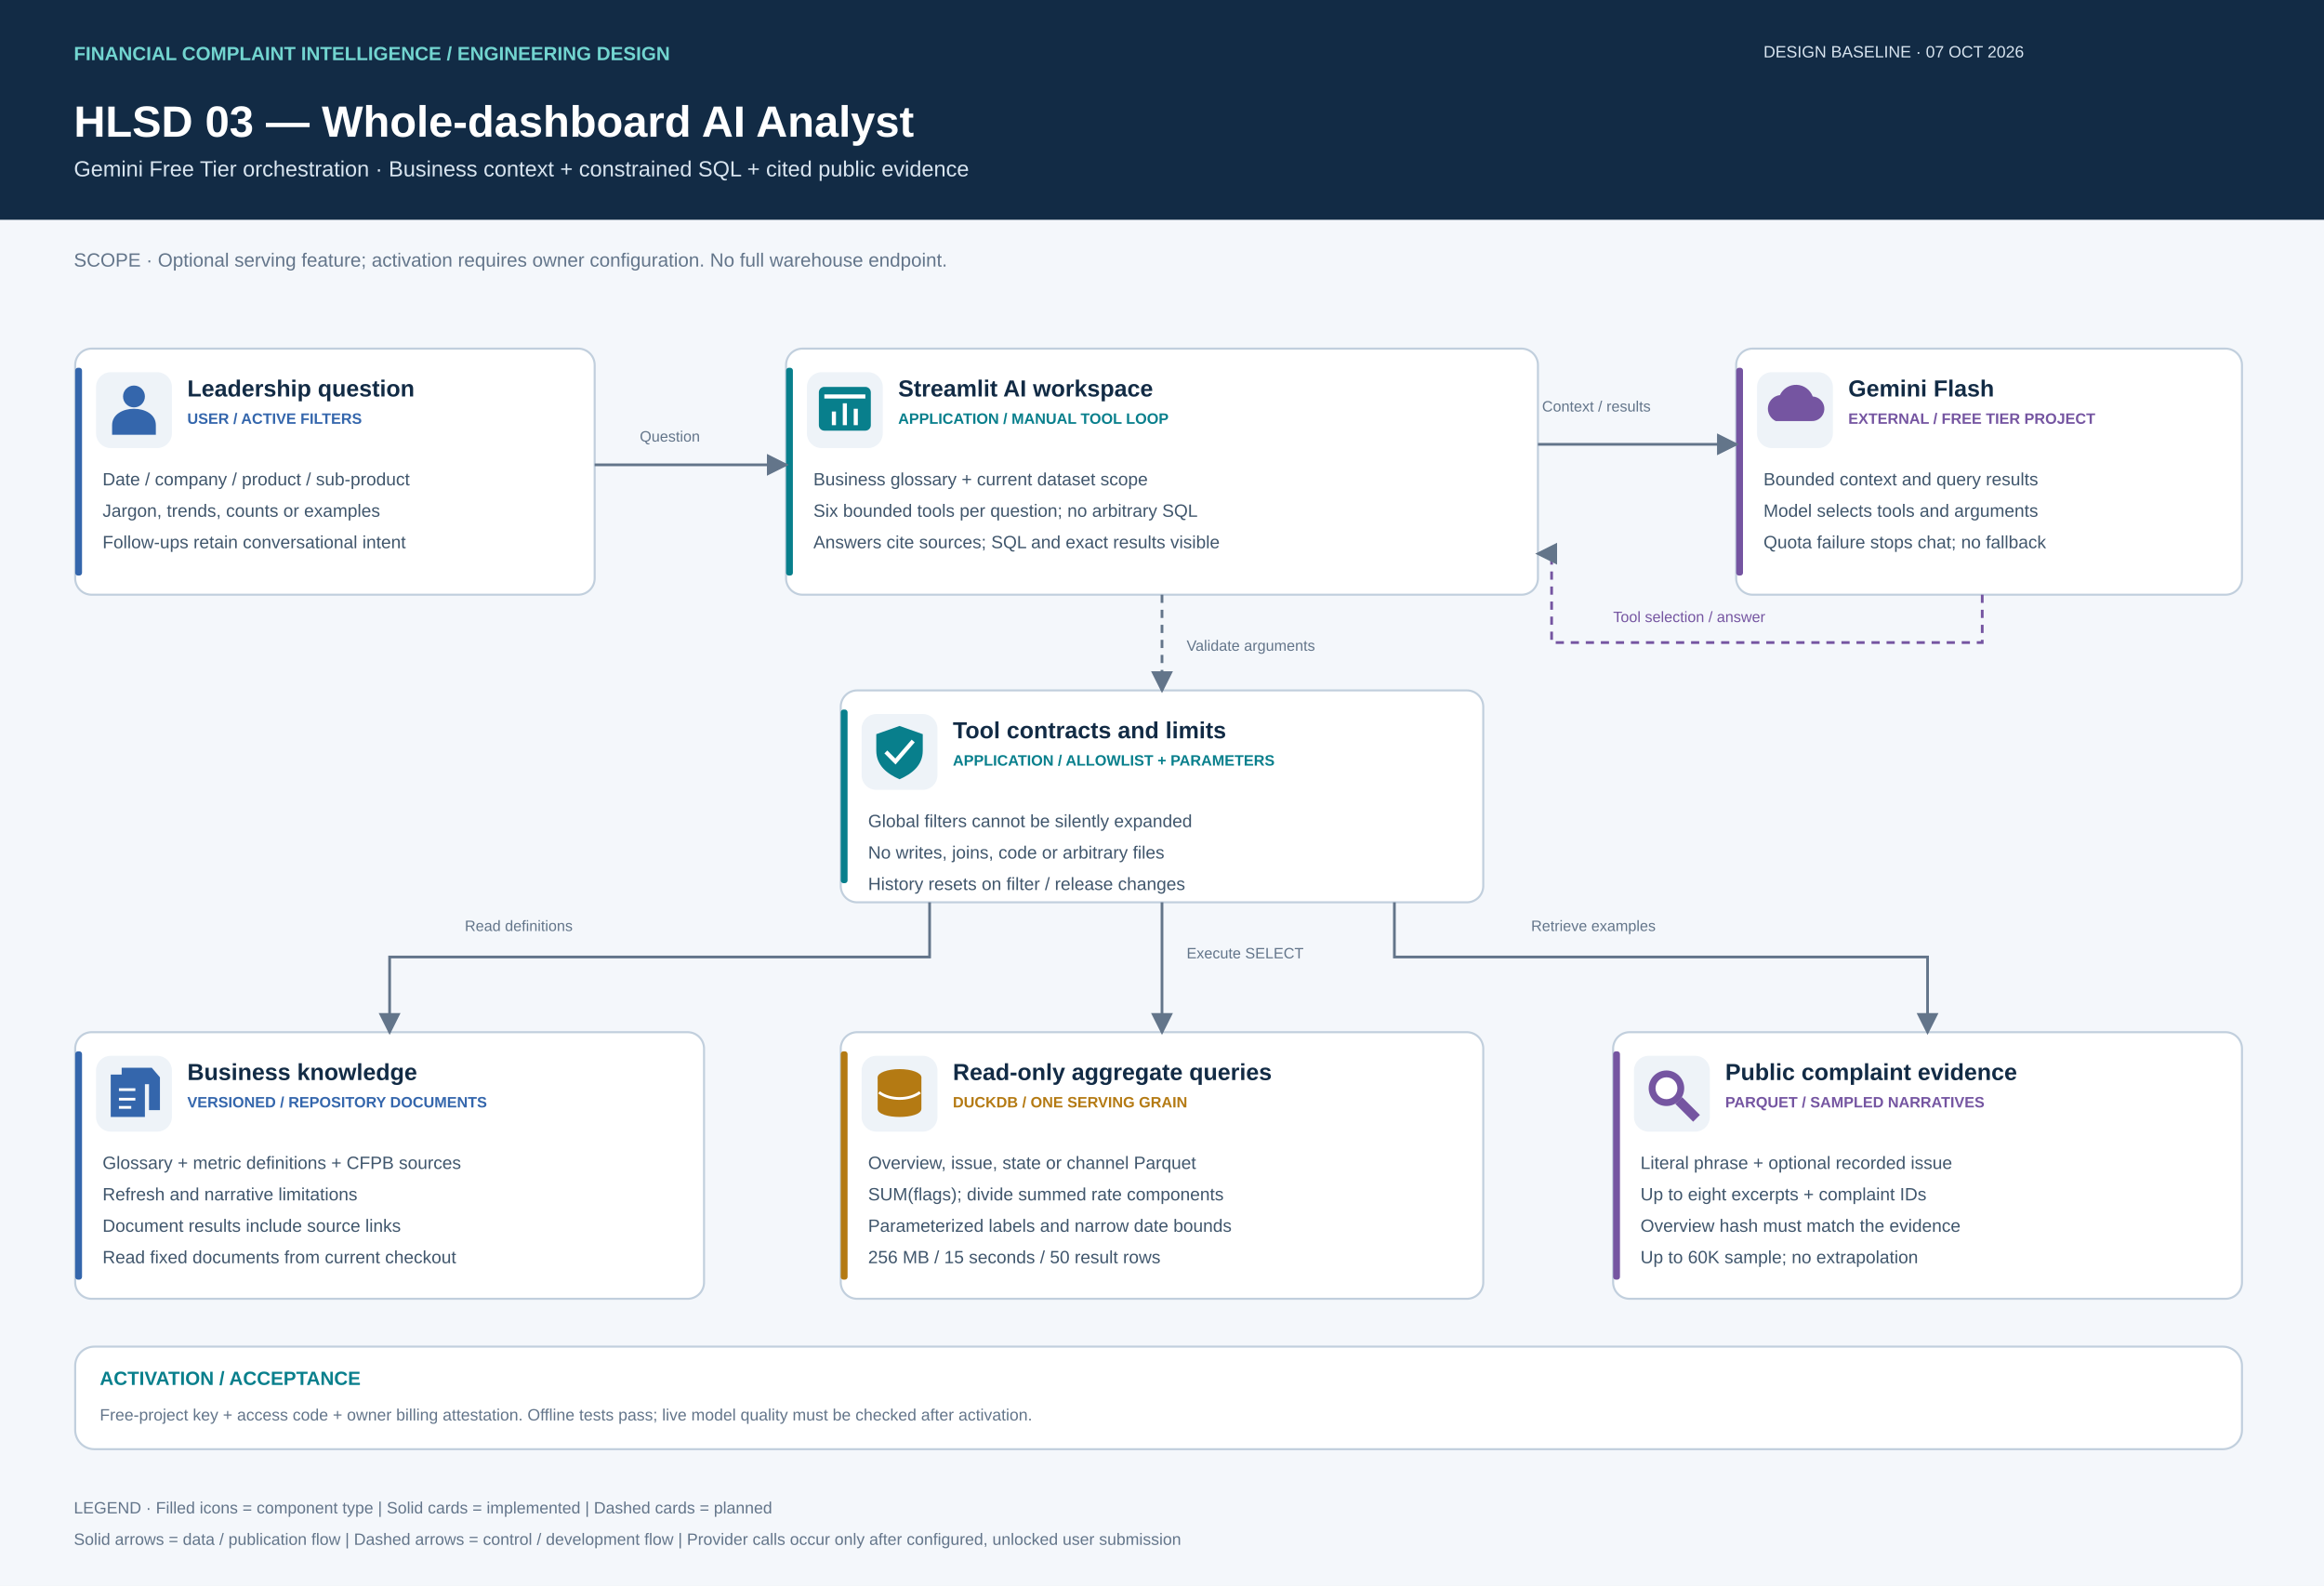
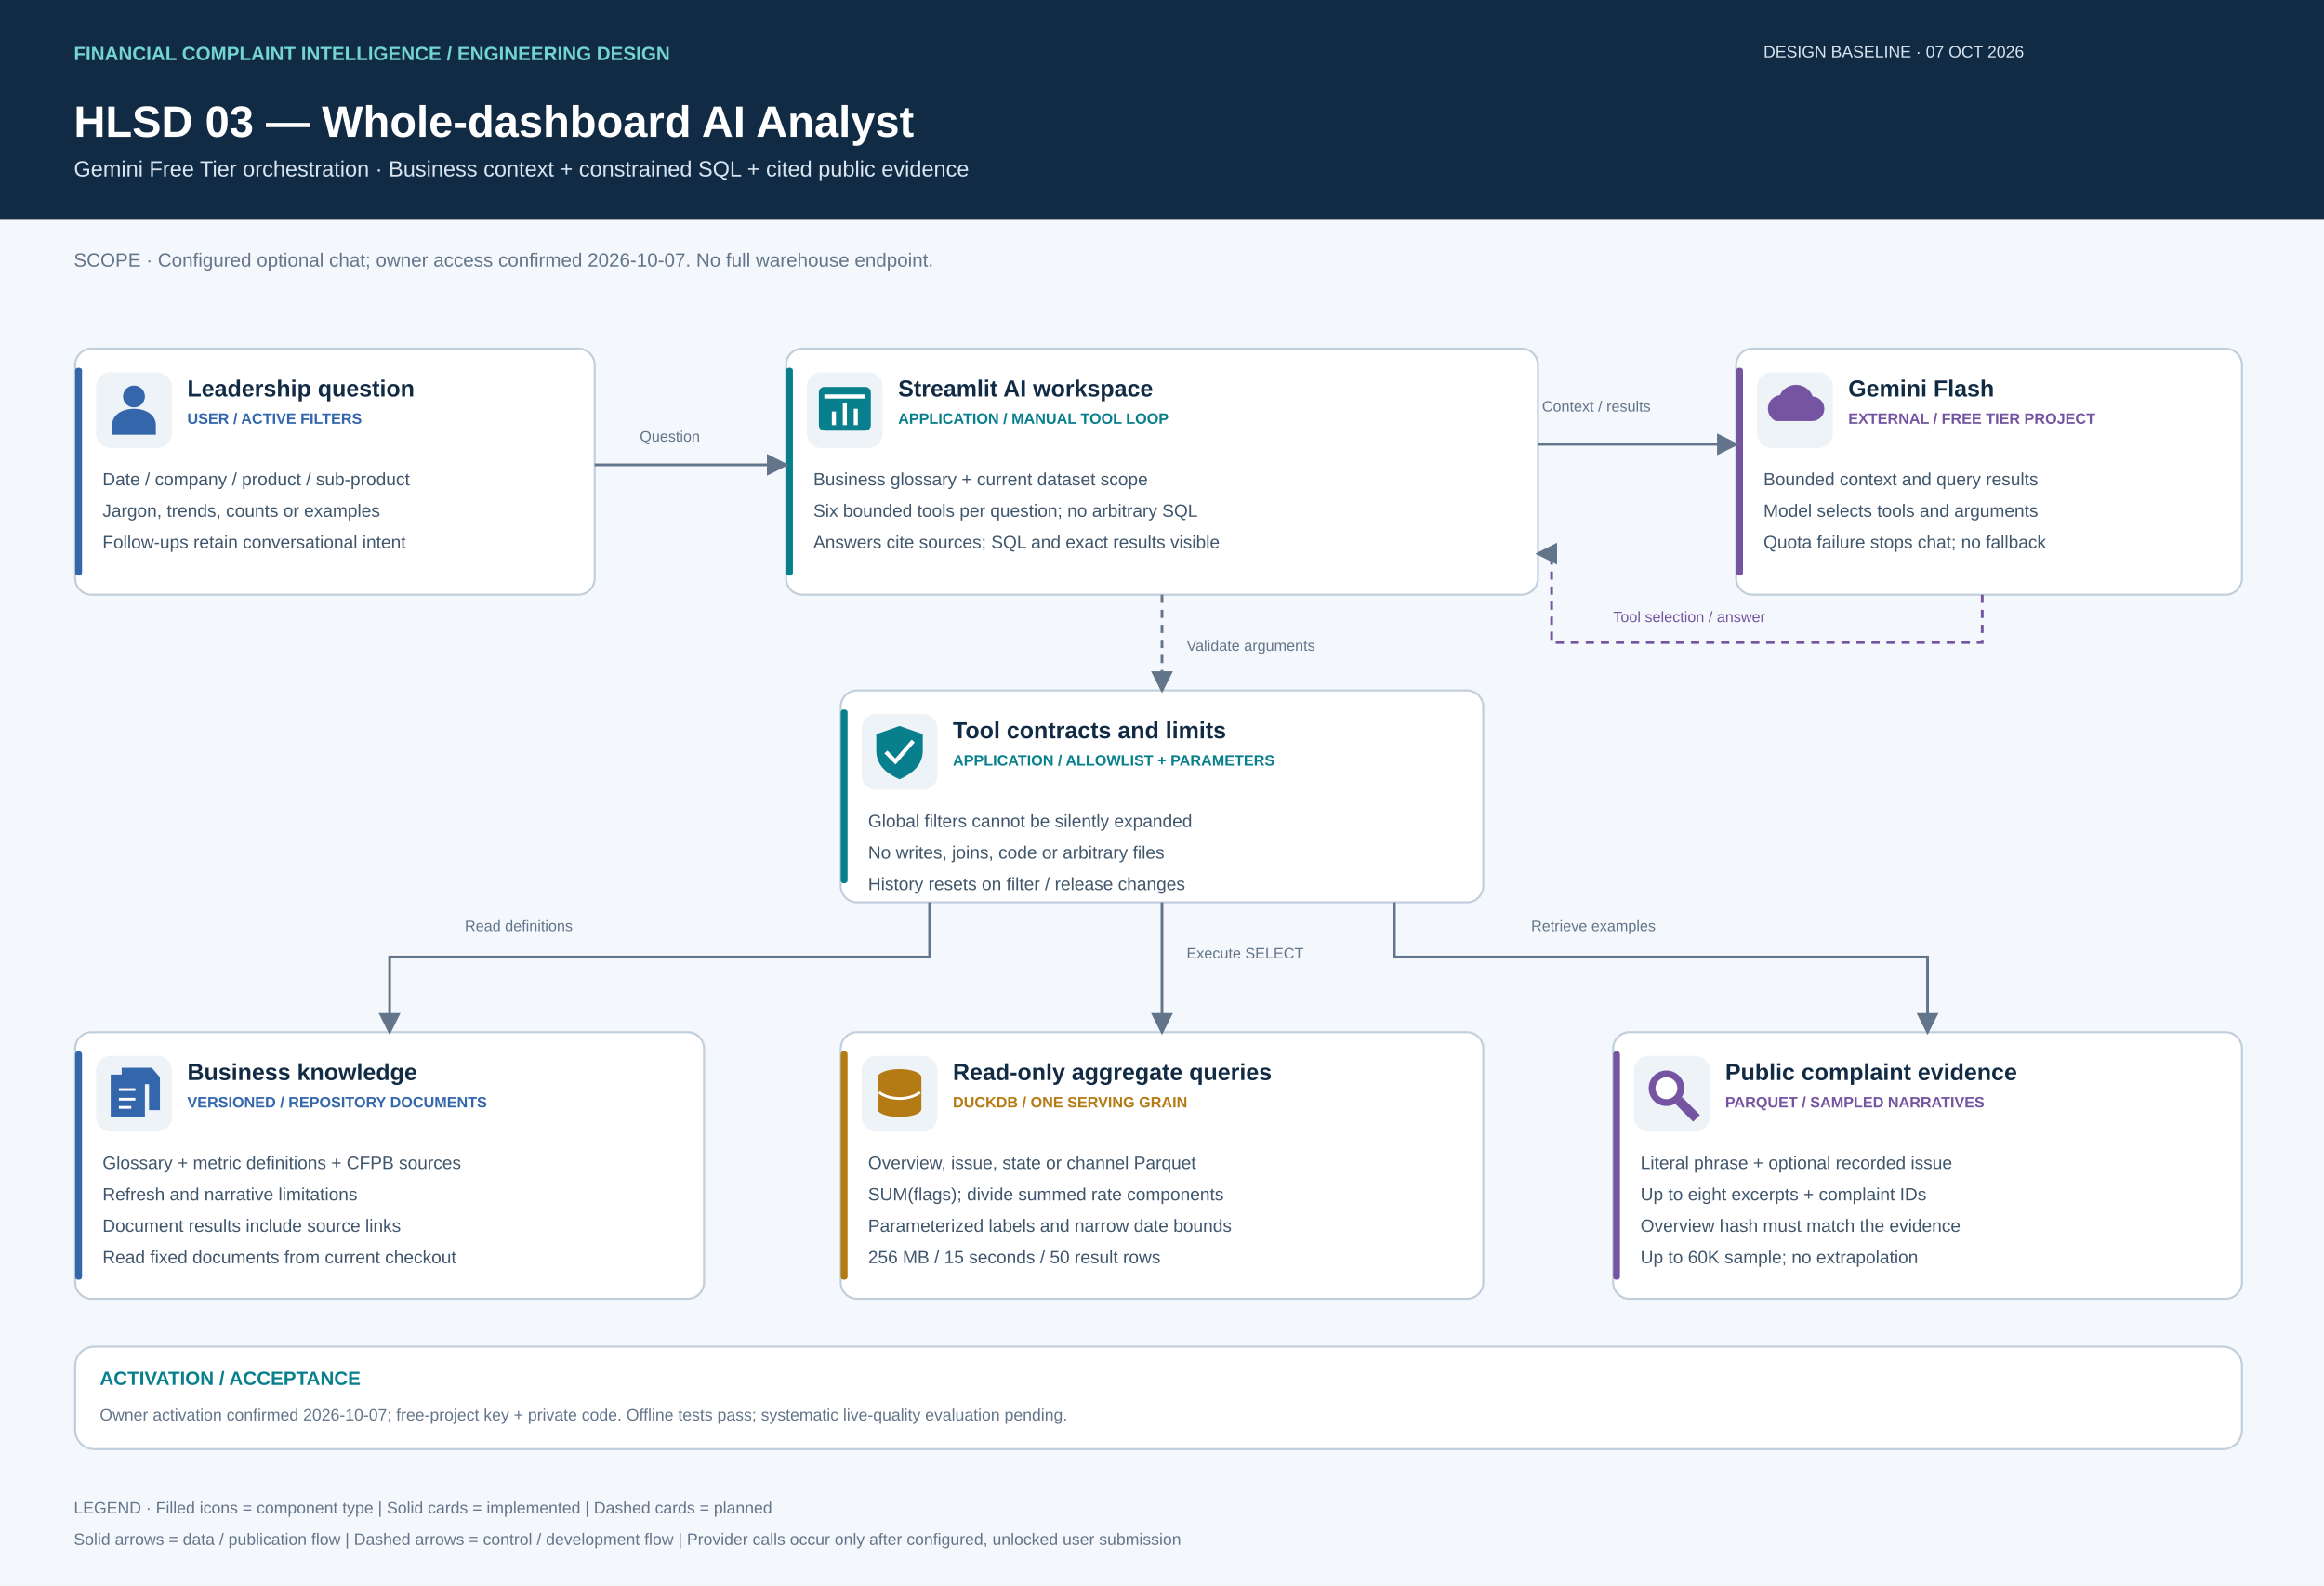
<svg xmlns="http://www.w3.org/2000/svg" width="1700" height="1160" viewBox="0 0 1700 1160" role="img">
  <defs>
    <marker id="arrow" markerWidth="8" markerHeight="8" refX="7" refY="4" orient="auto-start-reverse">
      <path d="M0 0 8 4 0 8z" fill="#63758A" />
    </marker>
  </defs>
  <rect width="1700" height="1160" fill="#F4F7FB" />
  <rect x="0" y="0" width="1700" height="160" rx="0" fill="#122B45" stroke="#122B45" stroke-width="1.5" />
  <text x="54" y="44" font-family="Arial, sans-serif" font-size="14" fill="#72D5D0" font-weight="700">FINANCIAL COMPLAINT INTELLIGENCE  /  ENGINEERING DESIGN</text>
  <text x="54" y="100" font-family="Arial, sans-serif" font-size="32" fill="#FFFFFF" font-weight="700">HLSD 03 — Whole-dashboard AI Analyst</text>
  <text x="54" y="129" font-family="Arial, sans-serif" font-size="16" fill="#D9E5F0" font-weight="400">Gemini Free Tier orchestration · Business context + constrained SQL + cited public evidence</text>
  <text x="1290" y="42" font-family="Arial, sans-serif" font-size="12" fill="#D9E5F0" font-weight="400">DESIGN BASELINE  ·  07 OCT 2026</text>
-   <text x="54" y="195" font-family="Arial, sans-serif" font-size="14" fill="#63758A" font-weight="400">SCOPE  ·  Optional serving feature; activation requires owner configuration. No full warehouse endpoint.</text>
+   <text x="54" y="195" font-family="Arial, sans-serif" font-size="14" fill="#63758A" font-weight="400">SCOPE  ·  Configured optional chat; owner access confirmed 2026-10-07. No full warehouse endpoint.</text>
  <rect x="55" y="255" width="380" height="180" rx="12" fill="#FFFFFF" stroke="#C1CFDD" stroke-width="1.5" />
  <rect x="55" y="269" width="5" height="152" rx="2" fill="#3466AC" />
  <rect x="71" y="273" width="54" height="54" rx="10" fill="#EEF3F8" stroke="#EEF3F8" stroke-width="1.5" />
  <g transform="translate(76,278)">
    <svg width="44" height="44" viewBox="0 0 44 44">
      <g fill="#3466AC" color="#3466AC">
        <circle cx="22" cy="12" r="8" />
        <path d="M6 40v-7c0-16 32-16 32 0v7z" />
      </g>
    </svg>
  </g>
  <text x="137" y="290" font-family="Arial, sans-serif" font-size="17" fill="#122B45" font-weight="700">Leadership question</text>
  <text x="137" y="310" font-family="Arial, sans-serif" font-size="11" fill="#3466AC" font-weight="700">USER / ACTIVE FILTERS</text>
  <text x="75" y="355" font-family="Arial, sans-serif" font-size="13" fill="#40566C" font-weight="400">Date / company / product / sub-product</text>
  <text x="75" y="378" font-family="Arial, sans-serif" font-size="13" fill="#40566C" font-weight="400">Jargon, trends, counts or examples</text>
  <text x="75" y="401" font-family="Arial, sans-serif" font-size="13" fill="#40566C" font-weight="400">Follow-ups retain conversational intent</text>
  <rect x="575" y="255" width="550" height="180" rx="12" fill="#FFFFFF" stroke="#C1CFDD" stroke-width="1.5" />
  <rect x="575" y="269" width="5" height="152" rx="2" fill="#087F8C" />
  <rect x="591" y="273" width="54" height="54" rx="10" fill="#EEF3F8" stroke="#EEF3F8" stroke-width="1.5" />
  <g transform="translate(596,278)">
    <svg width="44" height="44" viewBox="0 0 44 44">
      <g fill="#087F8C" color="#087F8C">
        <rect x="3" y="5" width="38" height="32" rx="4" />
        <path d="M7 12h30M14 33V23m8 10V17m8 16V21" fill="none" stroke="white" stroke-width="3" />
      </g>
    </svg>
  </g>
  <text x="657" y="290" font-family="Arial, sans-serif" font-size="17" fill="#122B45" font-weight="700">Streamlit AI workspace</text>
  <text x="657" y="310" font-family="Arial, sans-serif" font-size="11" fill="#087F8C" font-weight="700">APPLICATION / MANUAL TOOL LOOP</text>
  <text x="595" y="355" font-family="Arial, sans-serif" font-size="13" fill="#40566C" font-weight="400">Business glossary + current dataset scope</text>
  <text x="595" y="378" font-family="Arial, sans-serif" font-size="13" fill="#40566C" font-weight="400">Six bounded tools per question; no arbitrary SQL</text>
  <text x="595" y="401" font-family="Arial, sans-serif" font-size="13" fill="#40566C" font-weight="400">Answers cite sources; SQL and exact results visible</text>
  <rect x="1270" y="255" width="370" height="180" rx="12" fill="#FFFFFF" stroke="#C1CFDD" stroke-width="1.5" />
  <rect x="1270" y="269" width="5" height="152" rx="2" fill="#7555A1" />
  <rect x="1286" y="273" width="54" height="54" rx="10" fill="#EEF3F8" stroke="#EEF3F8" stroke-width="1.5" />
  <g transform="translate(1291,278)">
    <svg width="44" height="44" viewBox="0 0 44 44">
      <g fill="#7555A1" color="#7555A1">
        <path d="M8 30h26a9 9 0 0 0 1-18 13 13 0 0 0-24-1A10 10 0 0 0 8 30z" />
      </g>
    </svg>
  </g>
  <text x="1352" y="290" font-family="Arial, sans-serif" font-size="17" fill="#122B45" font-weight="700">Gemini Flash</text>
  <text x="1352" y="310" font-family="Arial, sans-serif" font-size="11" fill="#7555A1" font-weight="700">EXTERNAL / FREE TIER PROJECT</text>
  <text x="1290" y="355" font-family="Arial, sans-serif" font-size="13" fill="#40566C" font-weight="400">Bounded context and query results</text>
  <text x="1290" y="378" font-family="Arial, sans-serif" font-size="13" fill="#40566C" font-weight="400">Model selects tools and arguments</text>
  <text x="1290" y="401" font-family="Arial, sans-serif" font-size="13" fill="#40566C" font-weight="400">Quota failure stops chat; no fallback</text>
  <rect x="615" y="505" width="470" height="155" rx="12" fill="#FFFFFF" stroke="#C1CFDD" stroke-width="1.5" />
  <rect x="615" y="519" width="5" height="127" rx="2" fill="#087F8C" />
  <rect x="631" y="523" width="54" height="54" rx="10" fill="#EEF3F8" stroke="#EEF3F8" stroke-width="1.5" />
  <g transform="translate(636,528)">
    <svg width="44" height="44" viewBox="0 0 44 44">
      <g fill="#087F8C" color="#087F8C">
        <path d="M22 3 39 9v12c0 11-8 17-17 21C13 38 5 32 5 21V9z" />
        <path d="m12 22 7 7 13-15" fill="none" stroke="white" stroke-width="3" />
      </g>
    </svg>
  </g>
  <text x="697" y="540" font-family="Arial, sans-serif" font-size="17" fill="#122B45" font-weight="700">Tool contracts and limits</text>
  <text x="697" y="560" font-family="Arial, sans-serif" font-size="11" fill="#087F8C" font-weight="700">APPLICATION / ALLOWLIST + PARAMETERS</text>
  <text x="635" y="605" font-family="Arial, sans-serif" font-size="13" fill="#40566C" font-weight="400">Global filters cannot be silently expanded</text>
  <text x="635" y="628" font-family="Arial, sans-serif" font-size="13" fill="#40566C" font-weight="400">No writes, joins, code or arbitrary files</text>
  <text x="635" y="651" font-family="Arial, sans-serif" font-size="13" fill="#40566C" font-weight="400">History resets on filter / release changes</text>
  <rect x="55" y="755" width="460" height="195" rx="12" fill="#FFFFFF" stroke="#C1CFDD" stroke-width="1.5" />
  <rect x="55" y="769" width="5" height="167" rx="2" fill="#3466AC" />
  <rect x="71" y="773" width="54" height="54" rx="10" fill="#EEF3F8" stroke="#EEF3F8" stroke-width="1.5" />
  <g transform="translate(76,778)">
    <svg width="44" height="44" viewBox="0 0 44 44">
      <g fill="#3466AC" color="#3466AC">
        <path d="M5 8h25v31H5z" />
        <path d="M13 3h22l6 7v24h-8V15H13z" />
        <path d="M11 19h12m-12 7h12m-12 6h9" fill="none" stroke="white" stroke-width="2" />
      </g>
    </svg>
  </g>
  <text x="137" y="790" font-family="Arial, sans-serif" font-size="17" fill="#122B45" font-weight="700">Business knowledge</text>
  <text x="137" y="810" font-family="Arial, sans-serif" font-size="11" fill="#3466AC" font-weight="700">VERSIONED / REPOSITORY DOCUMENTS</text>
  <text x="75" y="855" font-family="Arial, sans-serif" font-size="13" fill="#40566C" font-weight="400">Glossary + metric definitions + CFPB sources</text>
  <text x="75" y="878" font-family="Arial, sans-serif" font-size="13" fill="#40566C" font-weight="400">Refresh and narrative limitations</text>
  <text x="75" y="901" font-family="Arial, sans-serif" font-size="13" fill="#40566C" font-weight="400">Document results include source links</text>
  <text x="75" y="924" font-family="Arial, sans-serif" font-size="13" fill="#40566C" font-weight="400">Read fixed documents from current checkout</text>
  <rect x="615" y="755" width="470" height="195" rx="12" fill="#FFFFFF" stroke="#C1CFDD" stroke-width="1.5" />
  <rect x="615" y="769" width="5" height="167" rx="2" fill="#B47A13" />
  <rect x="631" y="773" width="54" height="54" rx="10" fill="#EEF3F8" stroke="#EEF3F8" stroke-width="1.5" />
  <g transform="translate(636,778)">
    <svg width="44" height="44" viewBox="0 0 44 44">
      <g fill="#B47A13" color="#B47A13">
        <ellipse cx="22" cy="10" rx="16" ry="6" />
        <path d="M6 10v23c0 8 32 8 32 0V10c-8 7-24 7-32 0z" />
        <path d="M7 21c8 6 22 6 30 0" fill="none" stroke="white" stroke-width="2" />
      </g>
    </svg>
  </g>
  <text x="697" y="790" font-family="Arial, sans-serif" font-size="17" fill="#122B45" font-weight="700">Read-only aggregate queries</text>
  <text x="697" y="810" font-family="Arial, sans-serif" font-size="11" fill="#B47A13" font-weight="700">DUCKDB / ONE SERVING GRAIN</text>
  <text x="635" y="855" font-family="Arial, sans-serif" font-size="13" fill="#40566C" font-weight="400">Overview, issue, state or channel Parquet</text>
  <text x="635" y="878" font-family="Arial, sans-serif" font-size="13" fill="#40566C" font-weight="400">SUM(flags); divide summed rate components</text>
  <text x="635" y="901" font-family="Arial, sans-serif" font-size="13" fill="#40566C" font-weight="400">Parameterized labels and narrow date bounds</text>
  <text x="635" y="924" font-family="Arial, sans-serif" font-size="13" fill="#40566C" font-weight="400">256 MB / 15 seconds / 50 result rows</text>
  <rect x="1180" y="755" width="460" height="195" rx="12" fill="#FFFFFF" stroke="#C1CFDD" stroke-width="1.5" />
  <rect x="1180" y="769" width="5" height="167" rx="2" fill="#7555A1" />
  <rect x="1196" y="773" width="54" height="54" rx="10" fill="#EEF3F8" stroke="#EEF3F8" stroke-width="1.5" />
  <g transform="translate(1201,778)">
    <svg width="44" height="44" viewBox="0 0 44 44">
      <g fill="#7555A1" color="#7555A1">
        <circle cx="18" cy="18" r="13" />
        <path d="m27 27 13 13" fill="none" stroke="currentColor" stroke-width="7" />
        <circle cx="18" cy="18" r="8" fill="white" />
      </g>
    </svg>
  </g>
  <text x="1262" y="790" font-family="Arial, sans-serif" font-size="17" fill="#122B45" font-weight="700">Public complaint evidence</text>
  <text x="1262" y="810" font-family="Arial, sans-serif" font-size="11" fill="#7555A1" font-weight="700">PARQUET / SAMPLED NARRATIVES</text>
  <text x="1200" y="855" font-family="Arial, sans-serif" font-size="13" fill="#40566C" font-weight="400">Literal phrase + optional recorded issue</text>
  <text x="1200" y="878" font-family="Arial, sans-serif" font-size="13" fill="#40566C" font-weight="400">Up to eight excerpts + complaint IDs</text>
  <text x="1200" y="901" font-family="Arial, sans-serif" font-size="13" fill="#40566C" font-weight="400">Overview hash must match the evidence</text>
  <text x="1200" y="924" font-family="Arial, sans-serif" font-size="13" fill="#40566C" font-weight="400">Up to 60K sample; no extrapolation</text>
  <path d="M435 340 L575 340" fill="none" stroke="#63758A" stroke-width="2" marker-end="url(#arrow)" />
  <text x="468" y="323" font-family="Arial, sans-serif" font-size="11" fill="#63758A" font-weight="400">Question</text>
  <path d="M1125 325 L1270 325" fill="none" stroke="#63758A" stroke-width="2" marker-end="url(#arrow)" />
  <text x="1128" y="301" font-family="Arial, sans-serif" font-size="11" fill="#63758A" font-weight="400">Context / results</text>
  <path d="M1450 435 L1450 470 L1135 470 L1135 405 L1125 405" fill="none" stroke="#7555A1" stroke-width="2" marker-end="url(#arrow)" stroke-dasharray="6 5" />
  <text x="1180" y="455" font-family="Arial, sans-serif" font-size="11" fill="#7555A1" font-weight="400">Tool selection / answer</text>
  <path d="M850 435 L850 505" fill="none" stroke="#63758A" stroke-width="2" marker-end="url(#arrow)" stroke-dasharray="6 5" />
  <text x="868" y="476" font-family="Arial, sans-serif" font-size="11" fill="#63758A" font-weight="400">Validate arguments</text>
  <path d="M680 660 L680 700 L285 700 L285 755" fill="none" stroke="#63758A" stroke-width="2" marker-end="url(#arrow)" />
  <text x="340" y="681" font-family="Arial, sans-serif" font-size="11" fill="#63758A" font-weight="400">Read definitions</text>
  <path d="M850 660 L850 755" fill="none" stroke="#63758A" stroke-width="2" marker-end="url(#arrow)" />
  <text x="868" y="701" font-family="Arial, sans-serif" font-size="11" fill="#63758A" font-weight="400">Execute SELECT</text>
  <path d="M1020 660 L1020 700 L1410 700 L1410 755" fill="none" stroke="#63758A" stroke-width="2" marker-end="url(#arrow)" />
  <text x="1120" y="681" font-family="Arial, sans-serif" font-size="11" fill="#63758A" font-weight="400">Retrieve examples</text>
  <rect x="55" y="985" width="1585" height="75" rx="14" fill="#FFFFFF" stroke="#C1CFDD" stroke-width="1.5" />
  <text x="73" y="1013" font-family="Arial, sans-serif" font-size="14" fill="#087F8C" font-weight="700">ACTIVATION / ACCEPTANCE</text>
-   <text x="73" y="1039" font-family="Arial, sans-serif" font-size="12" fill="#63758A" font-weight="400">Free-project key + access code + owner billing attestation. Offline tests pass; live model quality must be checked after activation.</text>
+   <text x="73" y="1039" font-family="Arial, sans-serif" font-size="12" fill="#63758A" font-weight="400">Owner activation confirmed 2026-10-07; free-project key + private code. Offline tests pass; systematic live-quality evaluation pending.</text>
  <text x="54" y="1107" font-family="Arial, sans-serif" font-size="12" fill="#63758A" font-weight="400">LEGEND  ·  Filled icons = component type  |  Solid cards = implemented  |  Dashed cards = planned</text>
  <text x="54" y="1130" font-family="Arial, sans-serif" font-size="12" fill="#63758A" font-weight="400">Solid arrows = data / publication flow  |  Dashed arrows = control / development flow  |  Provider calls occur only after configured, unlocked user submission</text>
</svg>
